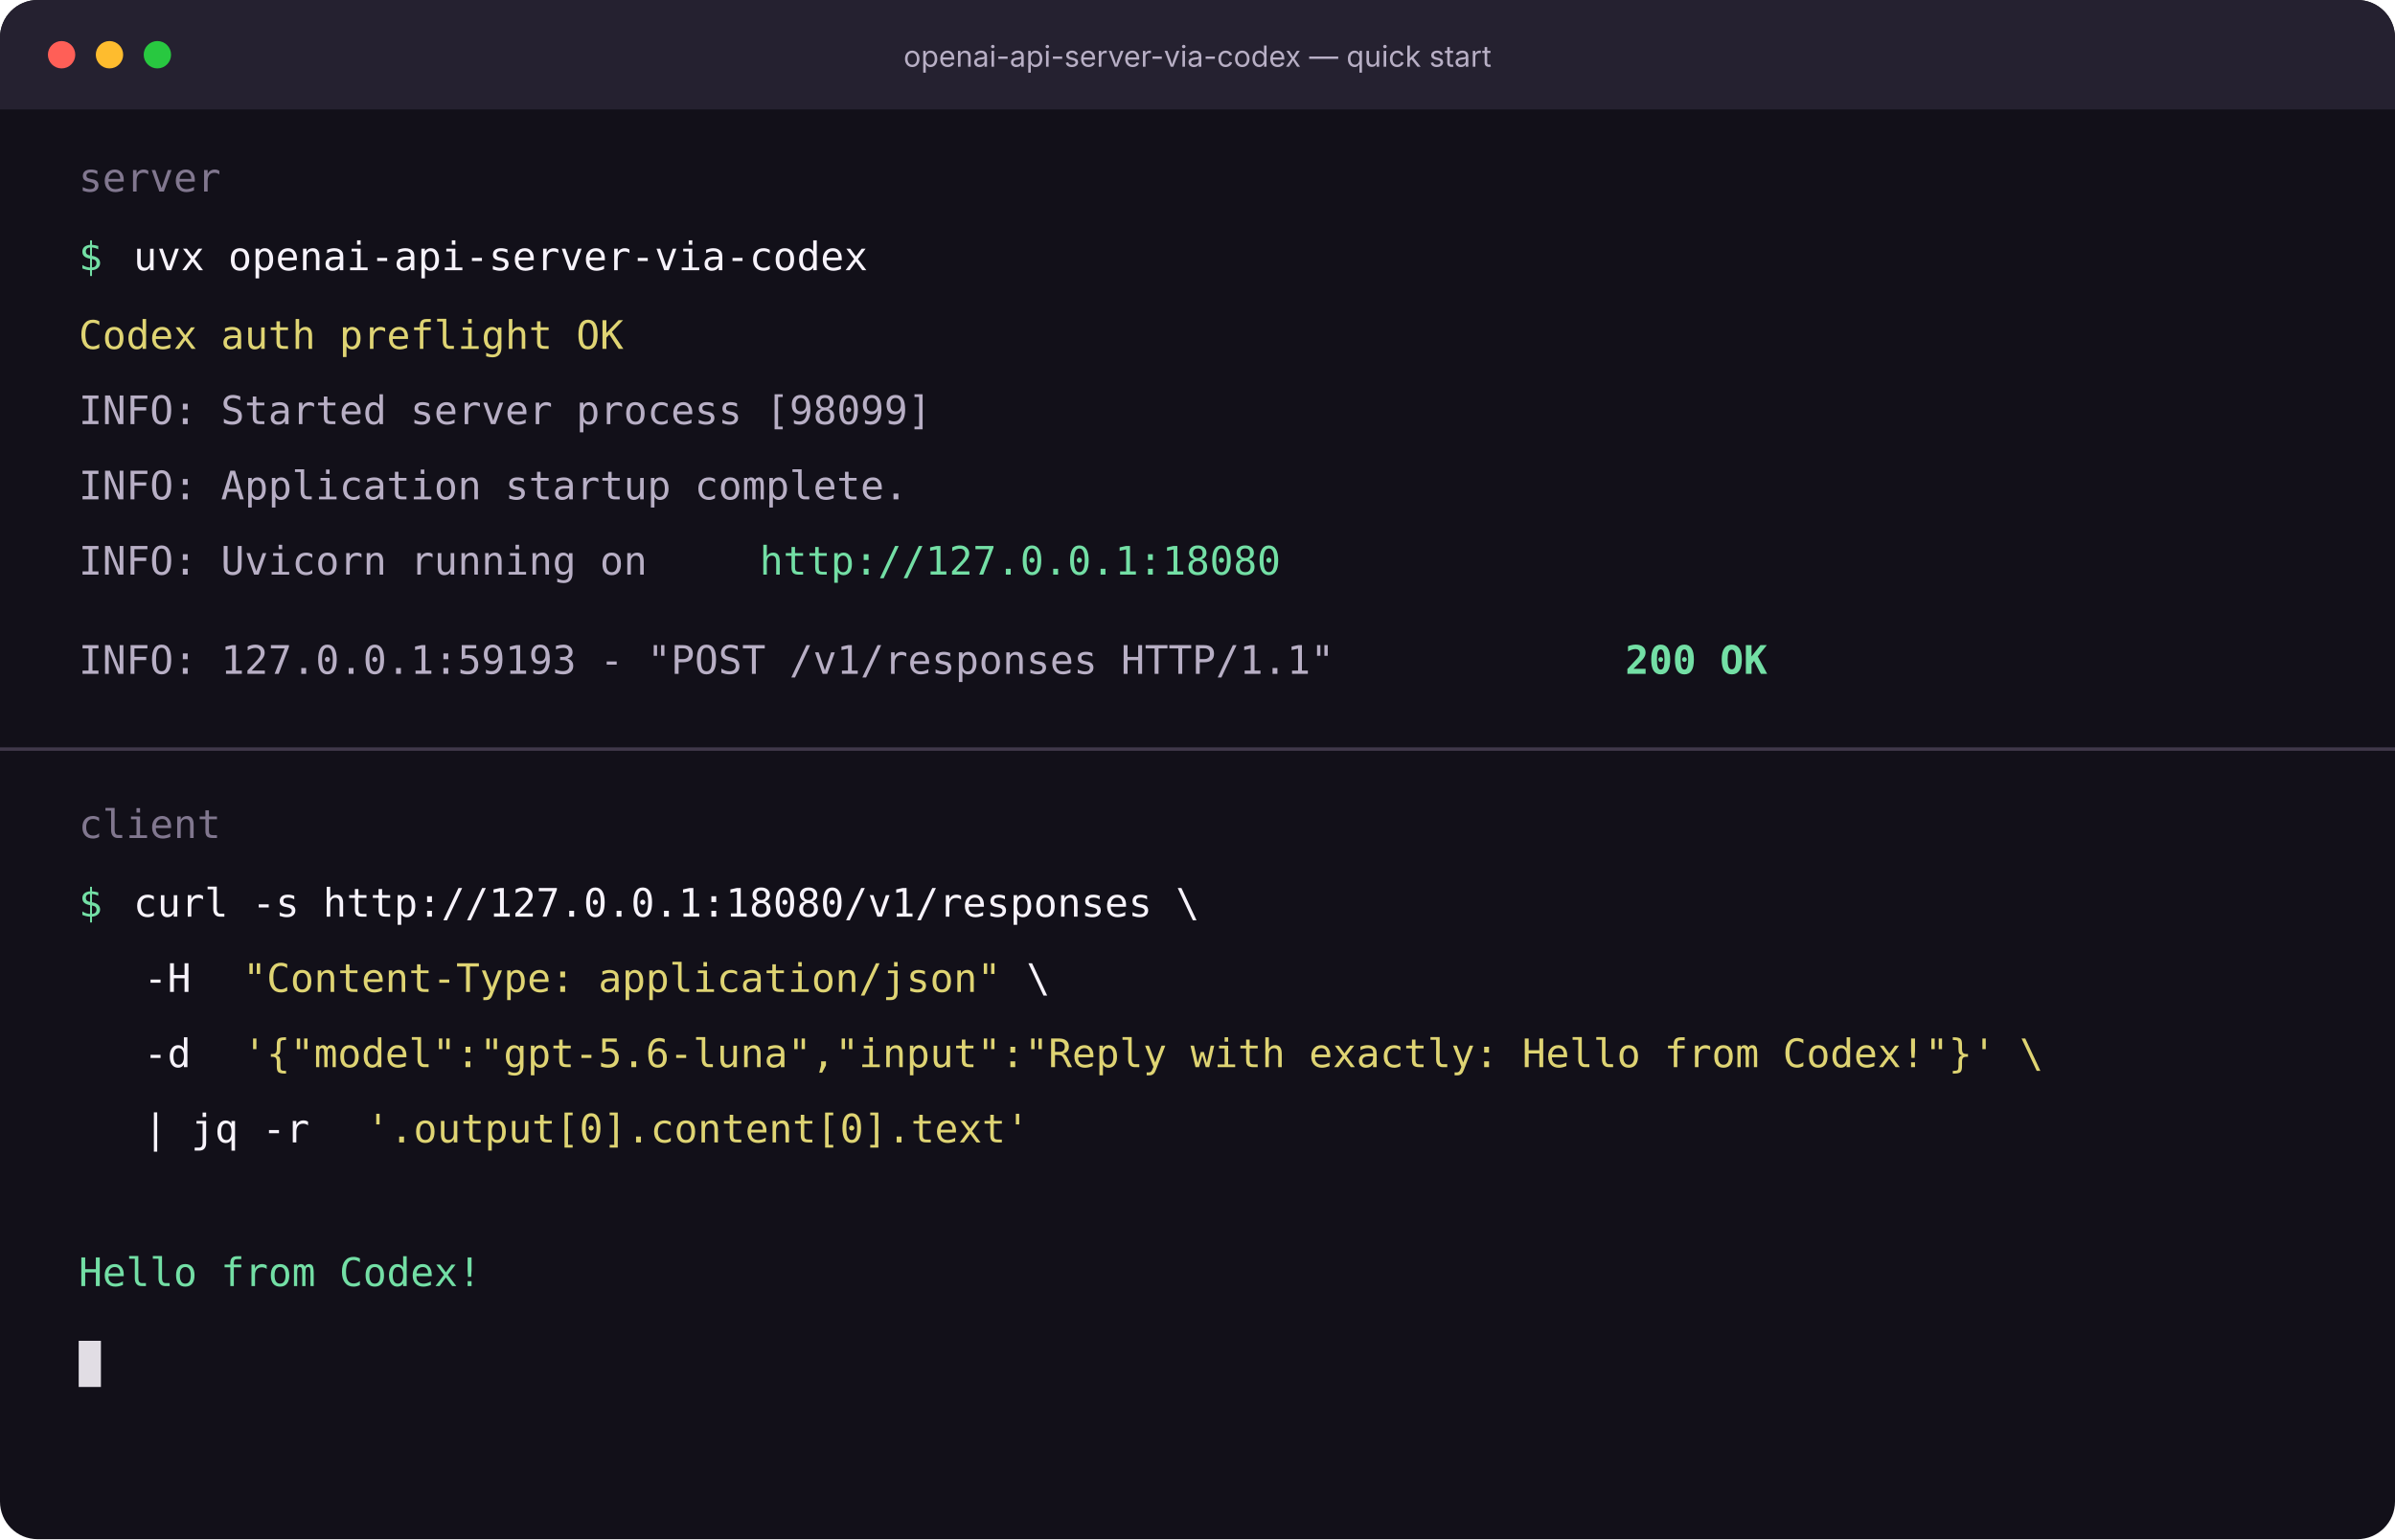
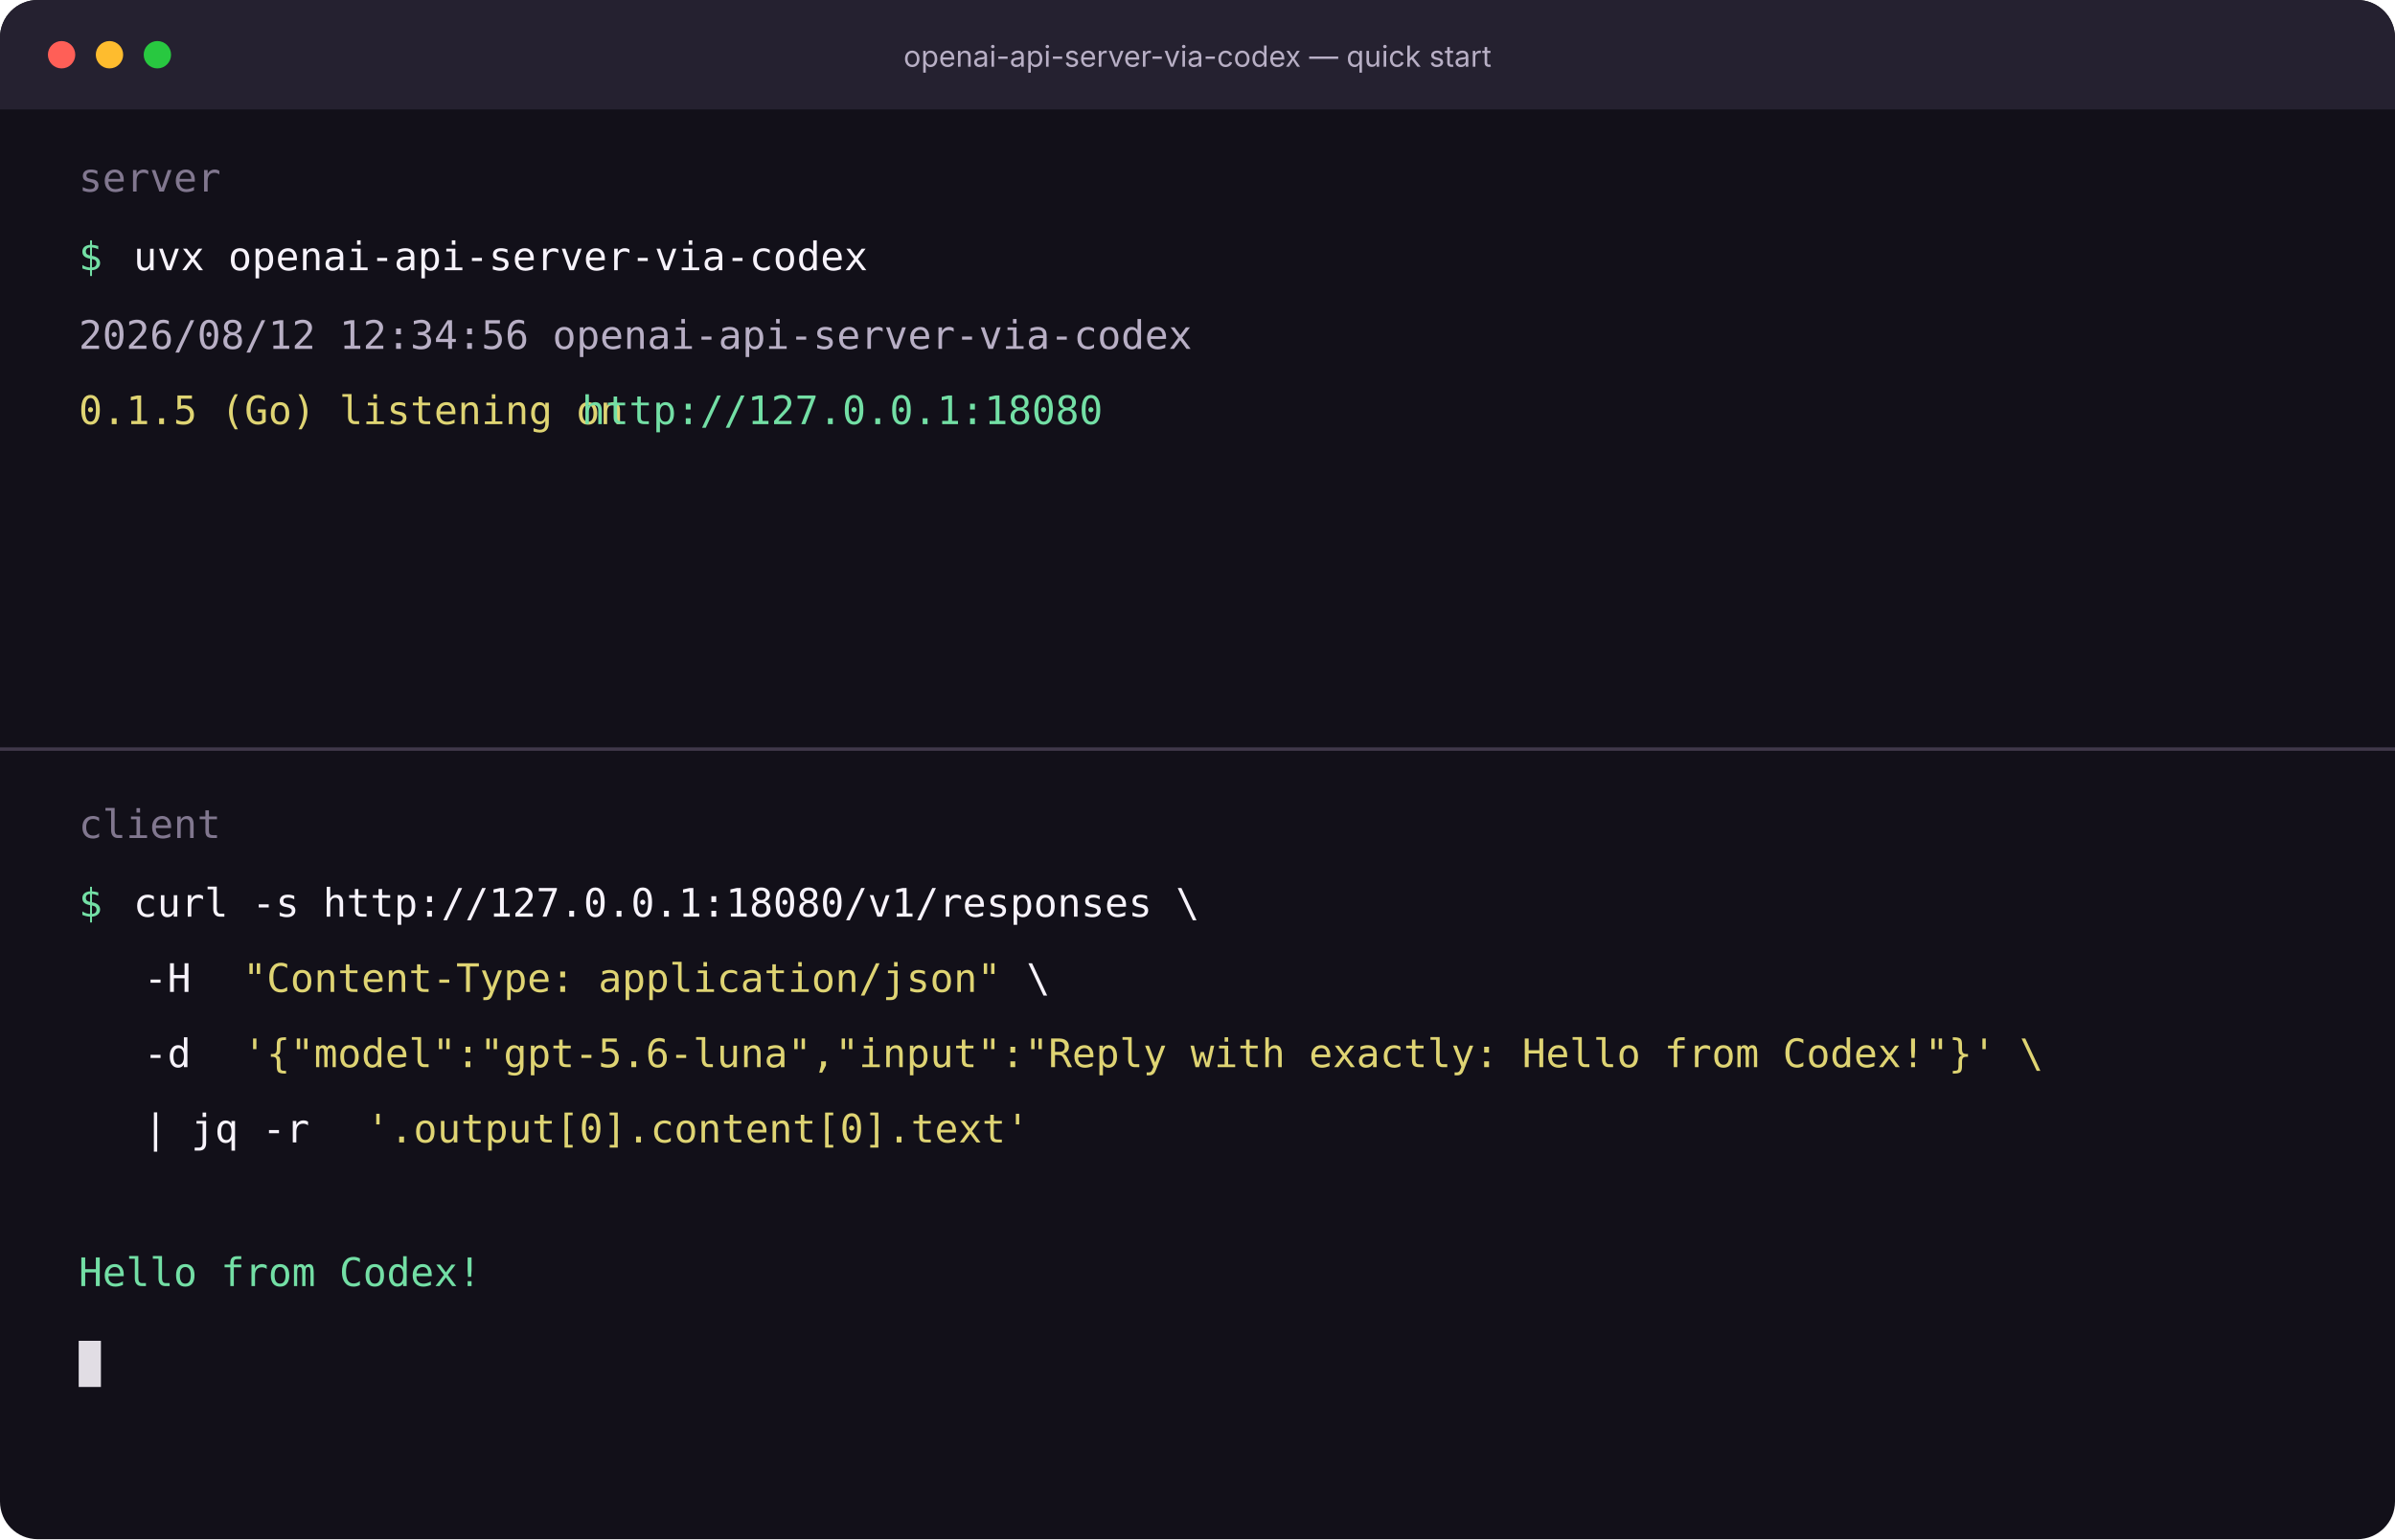
<svg xmlns="http://www.w3.org/2000/svg" width="1400" height="900" viewBox="0 0 1400 900" role="img" aria-labelledby="title desc">
  <rect width="1400" height="900" rx="22" fill="#121019" />
  <path d="M22 0h1356a22 22 0 0 1 22 22v42H0V22A22 22 0 0 1 22 0z" fill="#252130" />
  <circle cx="36" cy="32" r="8" fill="#ff5f57" />
  <circle cx="64" cy="32" r="8" fill="#febc2e" />
  <circle cx="92" cy="32" r="8" fill="#28c840" />
  <text x="700" y="39" text-anchor="middle" fill="#b8afc5" font-family="Inter, ui-sans-serif, system-ui, sans-serif" font-size="17">openai-api-server-via-codex — quick start</text>
  <g font-family="SFMono-Regular, Menlo, Monaco, Consolas, monospace" font-size="23">
    <text x="46" y="112" fill="#81778f">server</text>
    <text x="46" y="158" fill="#73dfa5">$</text>
    <text x="78" y="158" fill="#f7f3fb">uvx openai-api-server-via-codex</text>
-     <text x="46" y="204" fill="#dfd473">Codex auth preflight OK</text>
-     <text x="46" y="248" fill="#b8afc5">INFO:     Started server process [98099]</text>
-     <text x="46" y="292" fill="#b8afc5">INFO:     Application startup complete.</text>
-     <text x="46" y="336" fill="#b8afc5">INFO:     Uvicorn running on </text>
-     <text x="444" y="336" fill="#73dfa5">http://127.0.0.1:18080</text>
-     <text x="46" y="394" fill="#b8afc5">INFO:     127.0.0.1:59193 - "POST /v1/responses HTTP/1.1" </text>
-     <text x="950" y="394" fill="#73dfa5" font-weight="700">200 OK</text>
+     <text x="46" y="204" fill="#b8afc5">2026/08/12 12:34:56 openai-api-server-via-codex</text>
+     <text x="46" y="248" fill="#dfd473">0.1.5 (Go) listening on</text>
+     <text x="340" y="248" fill="#73dfa5">http://127.0.0.1:18080</text>
    <line x1="0" y1="438" x2="1400" y2="438" stroke="#40384a" stroke-width="2" />
    <text x="46" y="490" fill="#81778f">client</text>
    <text x="46" y="536" fill="#73dfa5">$</text>
    <text x="78" y="536" fill="#f7f3fb">curl -s http://127.0.0.1:18080/v1/responses \</text>
    <text x="84" y="580" fill="#f7f3fb">-H </text>
    <text x="142" y="580" fill="#dfd473">"Content-Type: application/json"</text>
    <text x="600" y="580" fill="#f7f3fb"> \</text>
    <text x="84" y="624" fill="#f7f3fb">-d </text>
    <text x="142" y="624" fill="#dfd473">'{"model":"gpt-5.6-luna","input":"Reply with exactly: Hello from Codex!"}' \</text>
    <text x="84" y="668" fill="#f7f3fb">| jq -r </text>
    <text x="214" y="668" fill="#dfd473">'.output[0].content[0].text'</text>
    <text x="46" y="752" fill="#73dfa5">Hello from Codex!</text>
    <rect x="46" y="784" width="13" height="27" fill="#f7f3fb" opacity="0.9" />
  </g>
</svg>
